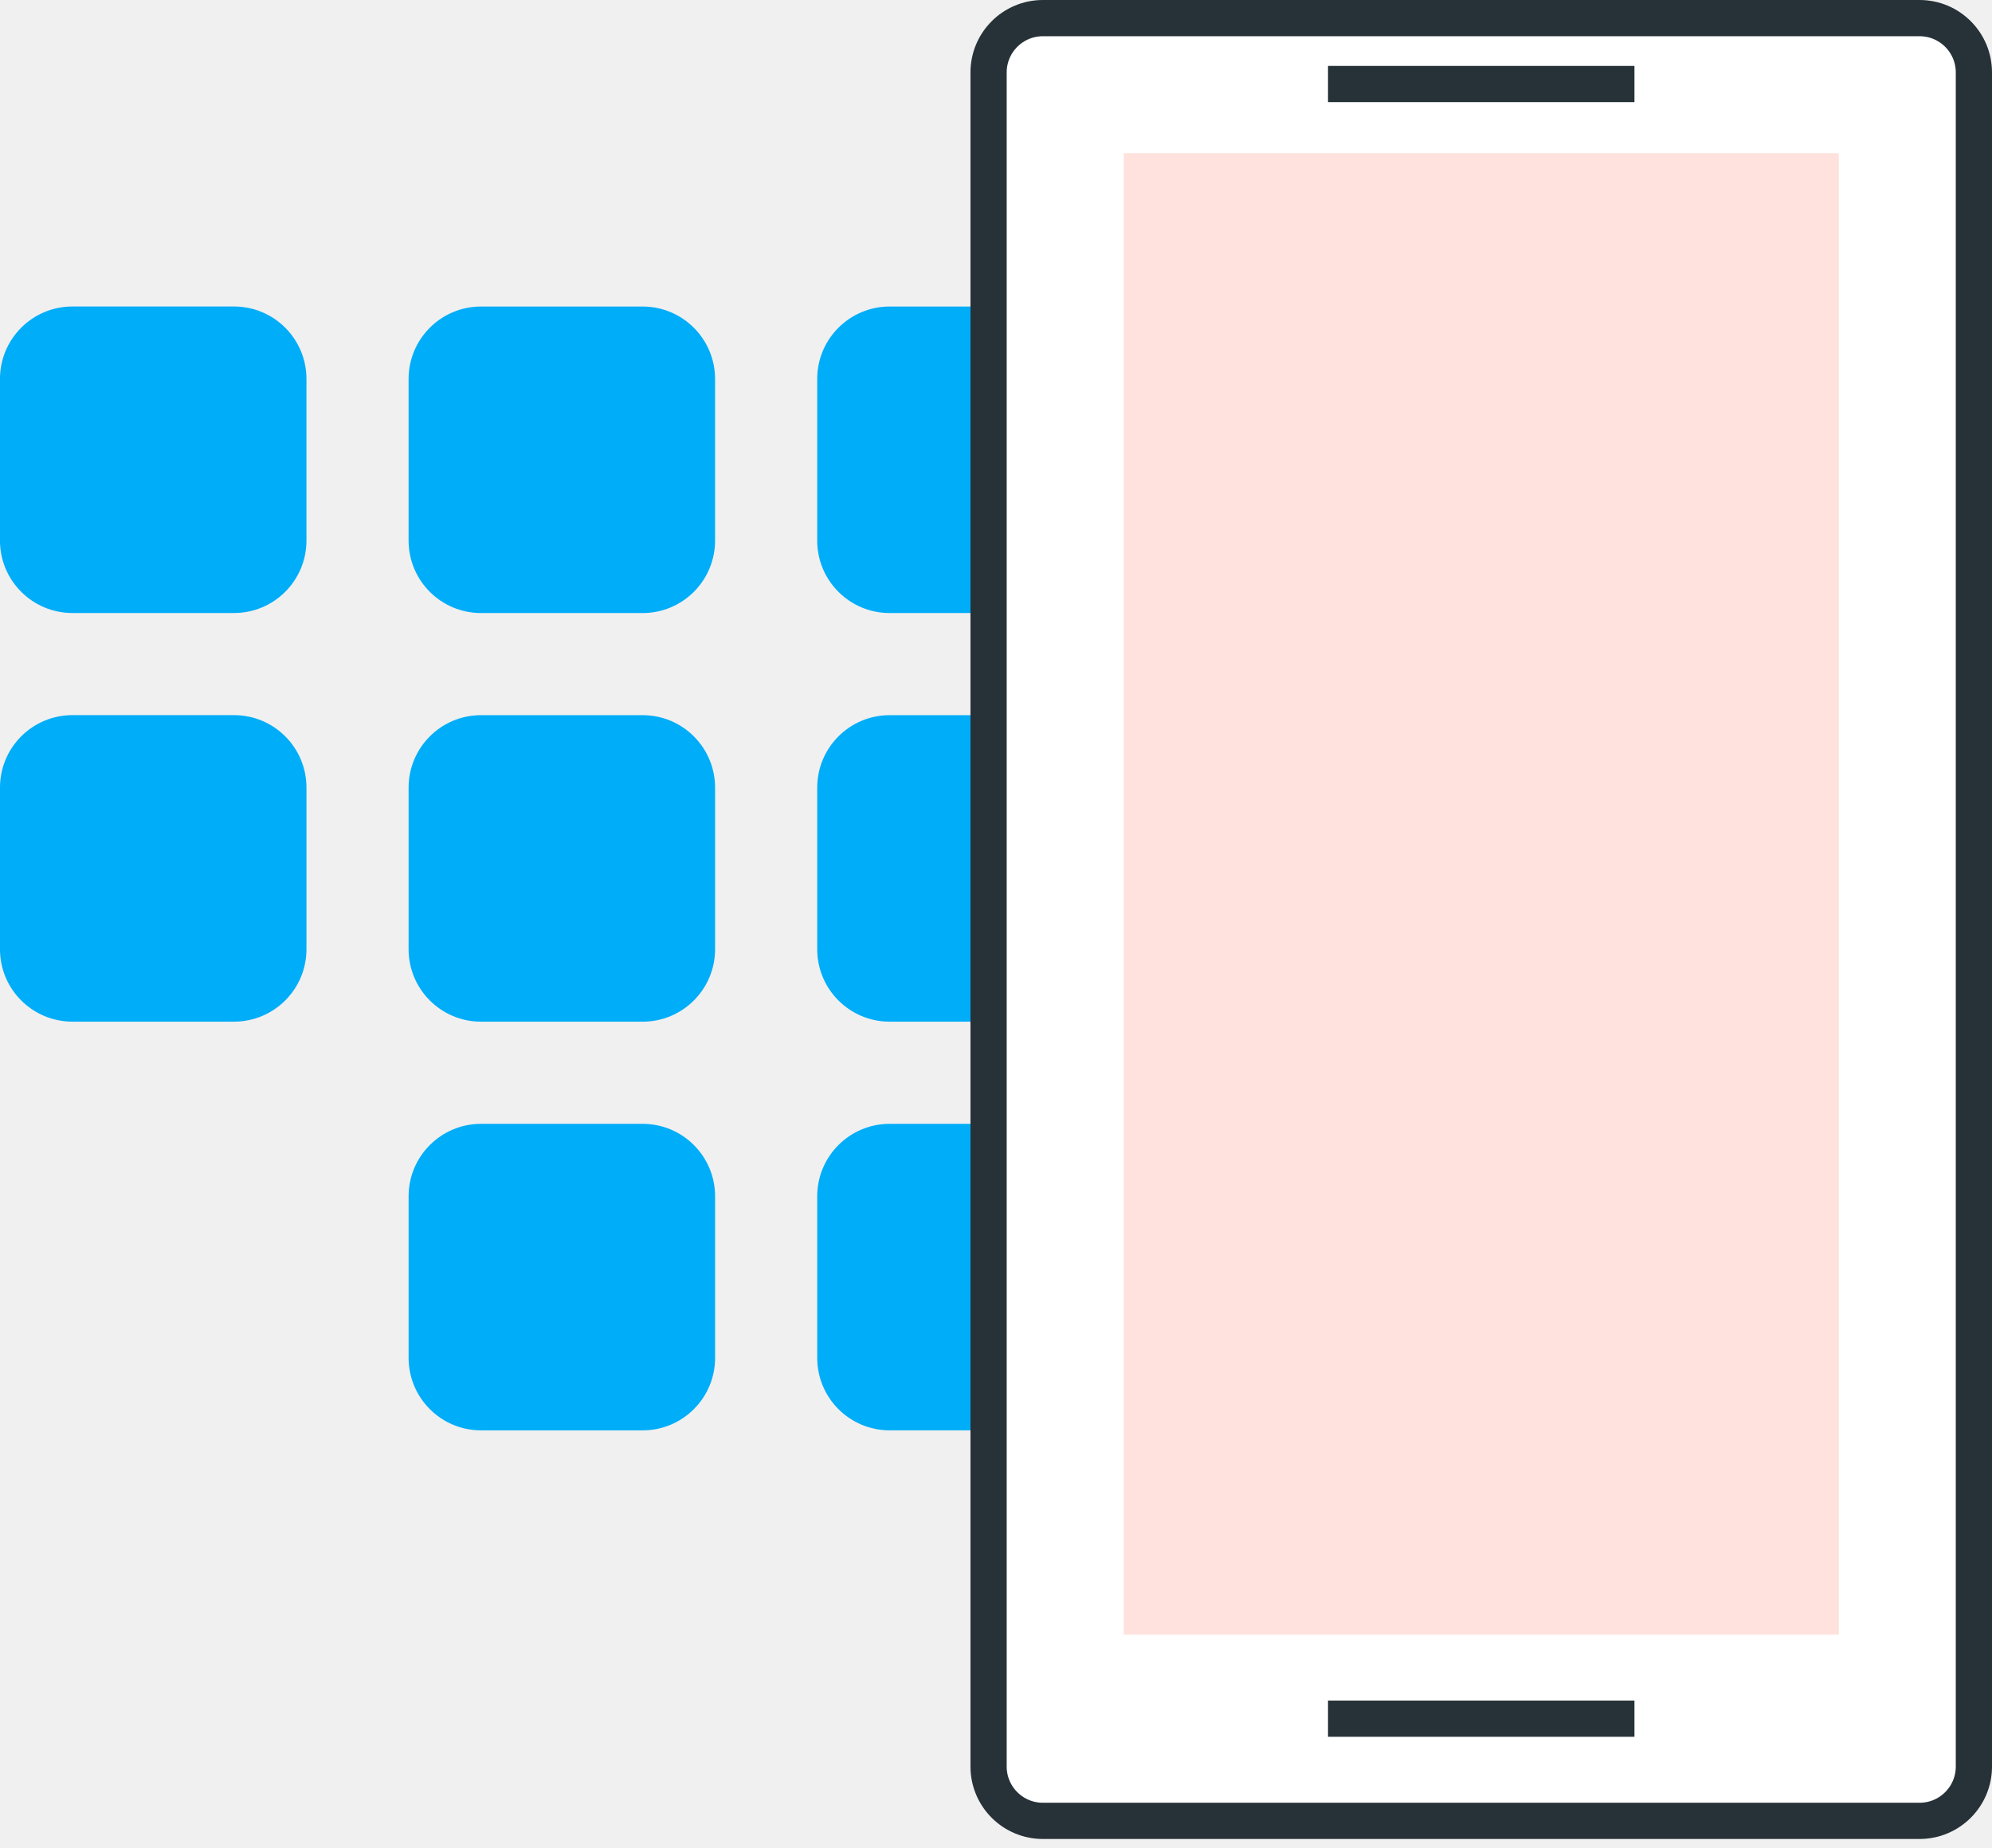
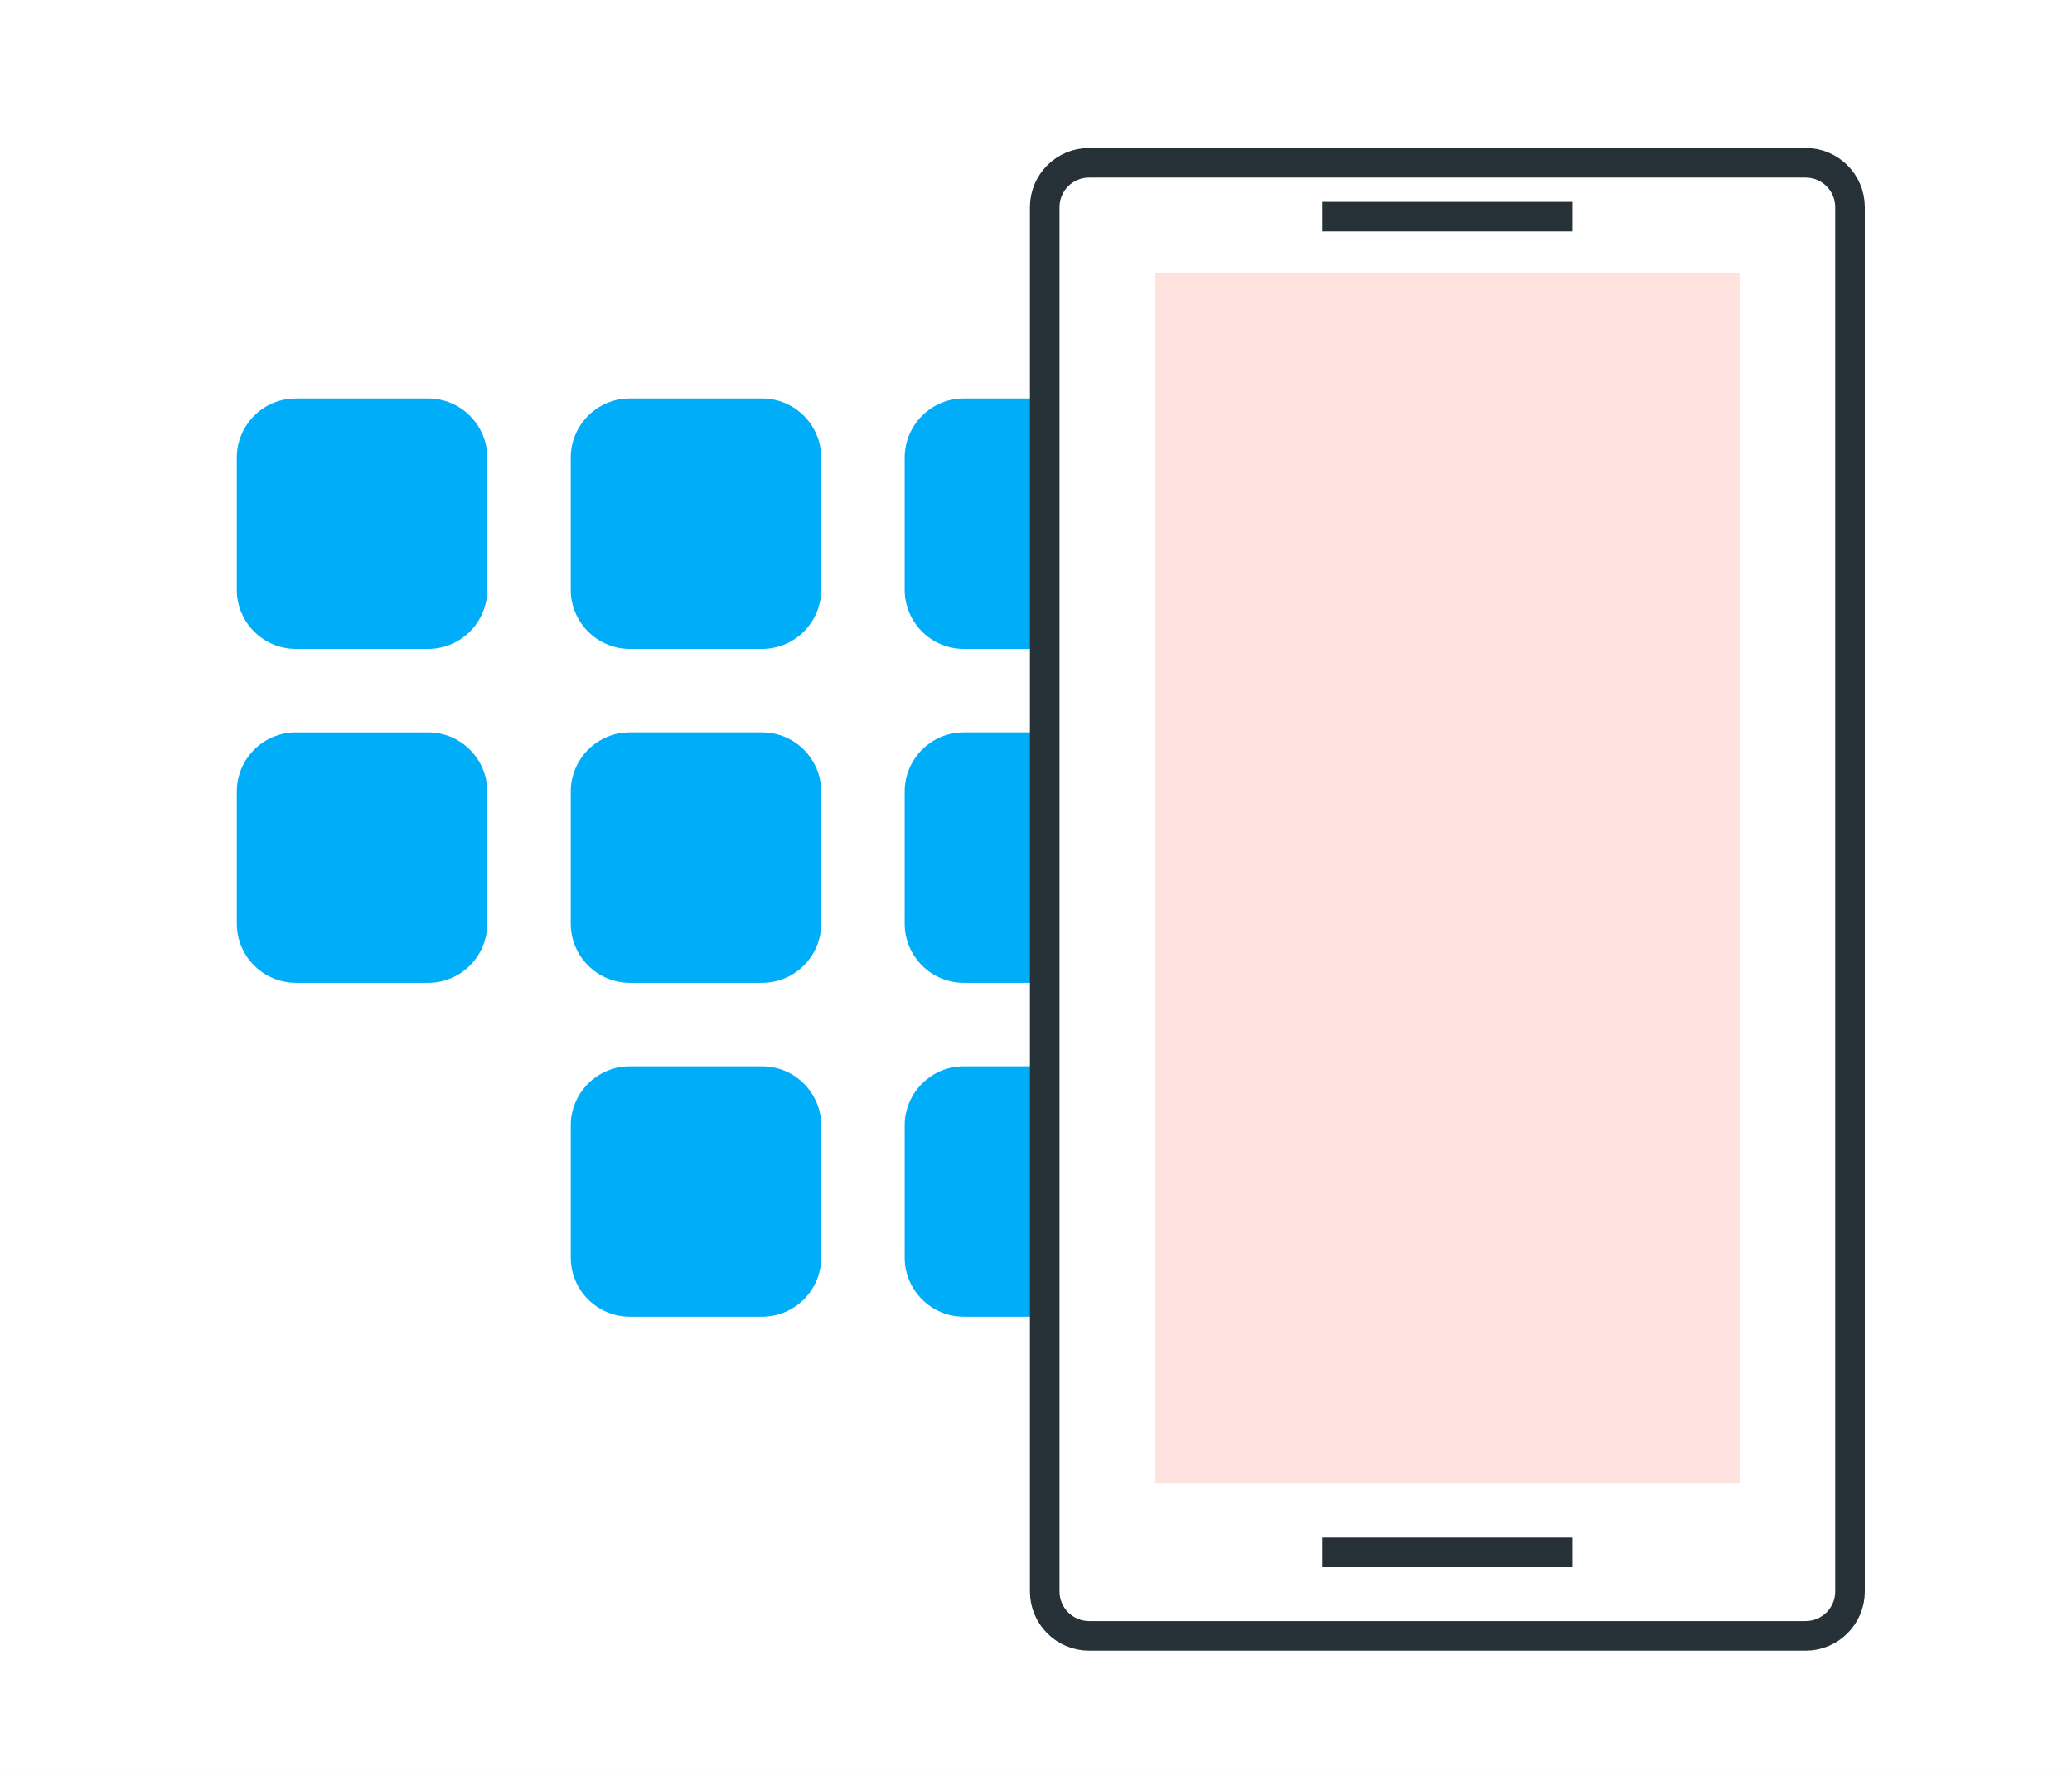
- <svg xmlns="http://www.w3.org/2000/svg" width="55" height="51" viewBox="0 0 55 51" fill="none">
-   <rect x="8.461" y="8.462" width="8.462" height="8.462" rx="2" transform="rotate(90 8.46143 8.46191)" fill="#00ADF8" />
-   <rect x="8.461" y="19.743" width="8.462" height="8.462" rx="2" transform="rotate(90 8.46143 19.7432)" fill="#00ADF8" />
-   <rect x="19.744" y="8.462" width="8.462" height="8.462" rx="2" transform="rotate(90 19.7435 8.46191)" fill="#00ADF8" />
-   <rect x="19.744" y="19.743" width="8.462" height="8.462" rx="2" transform="rotate(90 19.7435 19.7432)" fill="#00ADF8" />
-   <rect x="19.744" y="31.025" width="8.462" height="8.462" rx="2" transform="rotate(90 19.7435 31.0254)" fill="#00ADF8" />
-   <rect x="31.026" y="8.462" width="8.462" height="8.462" rx="2" transform="rotate(90 31.0256 8.46191)" fill="#00ADF8" />
-   <rect x="31.026" y="19.743" width="8.462" height="8.462" rx="2" transform="rotate(90 31.0256 19.7432)" fill="#00ADF8" />
-   <rect x="31.026" y="31.025" width="8.462" height="8.462" rx="2" transform="rotate(90 31.0256 31.0254)" fill="#00ADF8" />
-   <rect x="54.5" y="0.5" width="49.769" height="27.205" rx="1.5" transform="rotate(90 54.5 0.5)" fill="white" stroke="#263238" />
-   <line x1="36.667" y1="2.32" x2="45.128" y2="2.32" stroke="#263238" />
-   <line x1="36.667" y1="47.448" x2="45.128" y2="47.448" stroke="#263238" />
-   <rect x="31.026" y="4.23" width="19.744" height="40.897" fill="#FFE2DD" />
+ <svg xmlns="http://www.w3.org/2000/svg" width="70" height="60" viewBox="0 0 70 60" fill="none">
+   <rect width="70" height="60" fill="white" />
+   <rect x="16.462" y="13.462" width="8.462" height="8.462" rx="2" transform="rotate(90 16.4615 13.4619)" fill="#00ADF8" />
+   <rect x="16.462" y="24.743" width="8.462" height="8.462" rx="2" transform="rotate(90 16.4615 24.7432)" fill="#00ADF8" />
+   <rect x="27.744" y="13.462" width="8.462" height="8.462" rx="2" transform="rotate(90 27.7436 13.4619)" fill="#00ADF8" />
+   <rect x="27.744" y="24.743" width="8.462" height="8.462" rx="2" transform="rotate(90 27.7436 24.7432)" fill="#00ADF8" />
+   <rect x="27.744" y="36.025" width="8.462" height="8.462" rx="2" transform="rotate(90 27.7436 36.0254)" fill="#00ADF8" />
+   <rect x="39.026" y="13.462" width="8.462" height="8.462" rx="2" transform="rotate(90 39.0256 13.4619)" fill="#00ADF8" />
+   <rect x="39.026" y="24.743" width="8.462" height="8.462" rx="2" transform="rotate(90 39.0256 24.7432)" fill="#00ADF8" />
+   <rect x="39.026" y="36.025" width="8.462" height="8.462" rx="2" transform="rotate(90 39.0256 36.0254)" fill="#00ADF8" />
+   <rect x="62.5" y="5.5" width="49.769" height="27.205" rx="1.5" transform="rotate(90 62.5 5.5)" fill="white" stroke="#263238" />
+   <line x1="44.667" y1="7.32" x2="53.128" y2="7.32" stroke="#263238" />
+   <line x1="44.667" y1="52.448" x2="53.128" y2="52.448" stroke="#263238" />
+   <rect x="39.026" y="9.23" width="19.744" height="40.897" fill="#FFE2DD" />
</svg>
